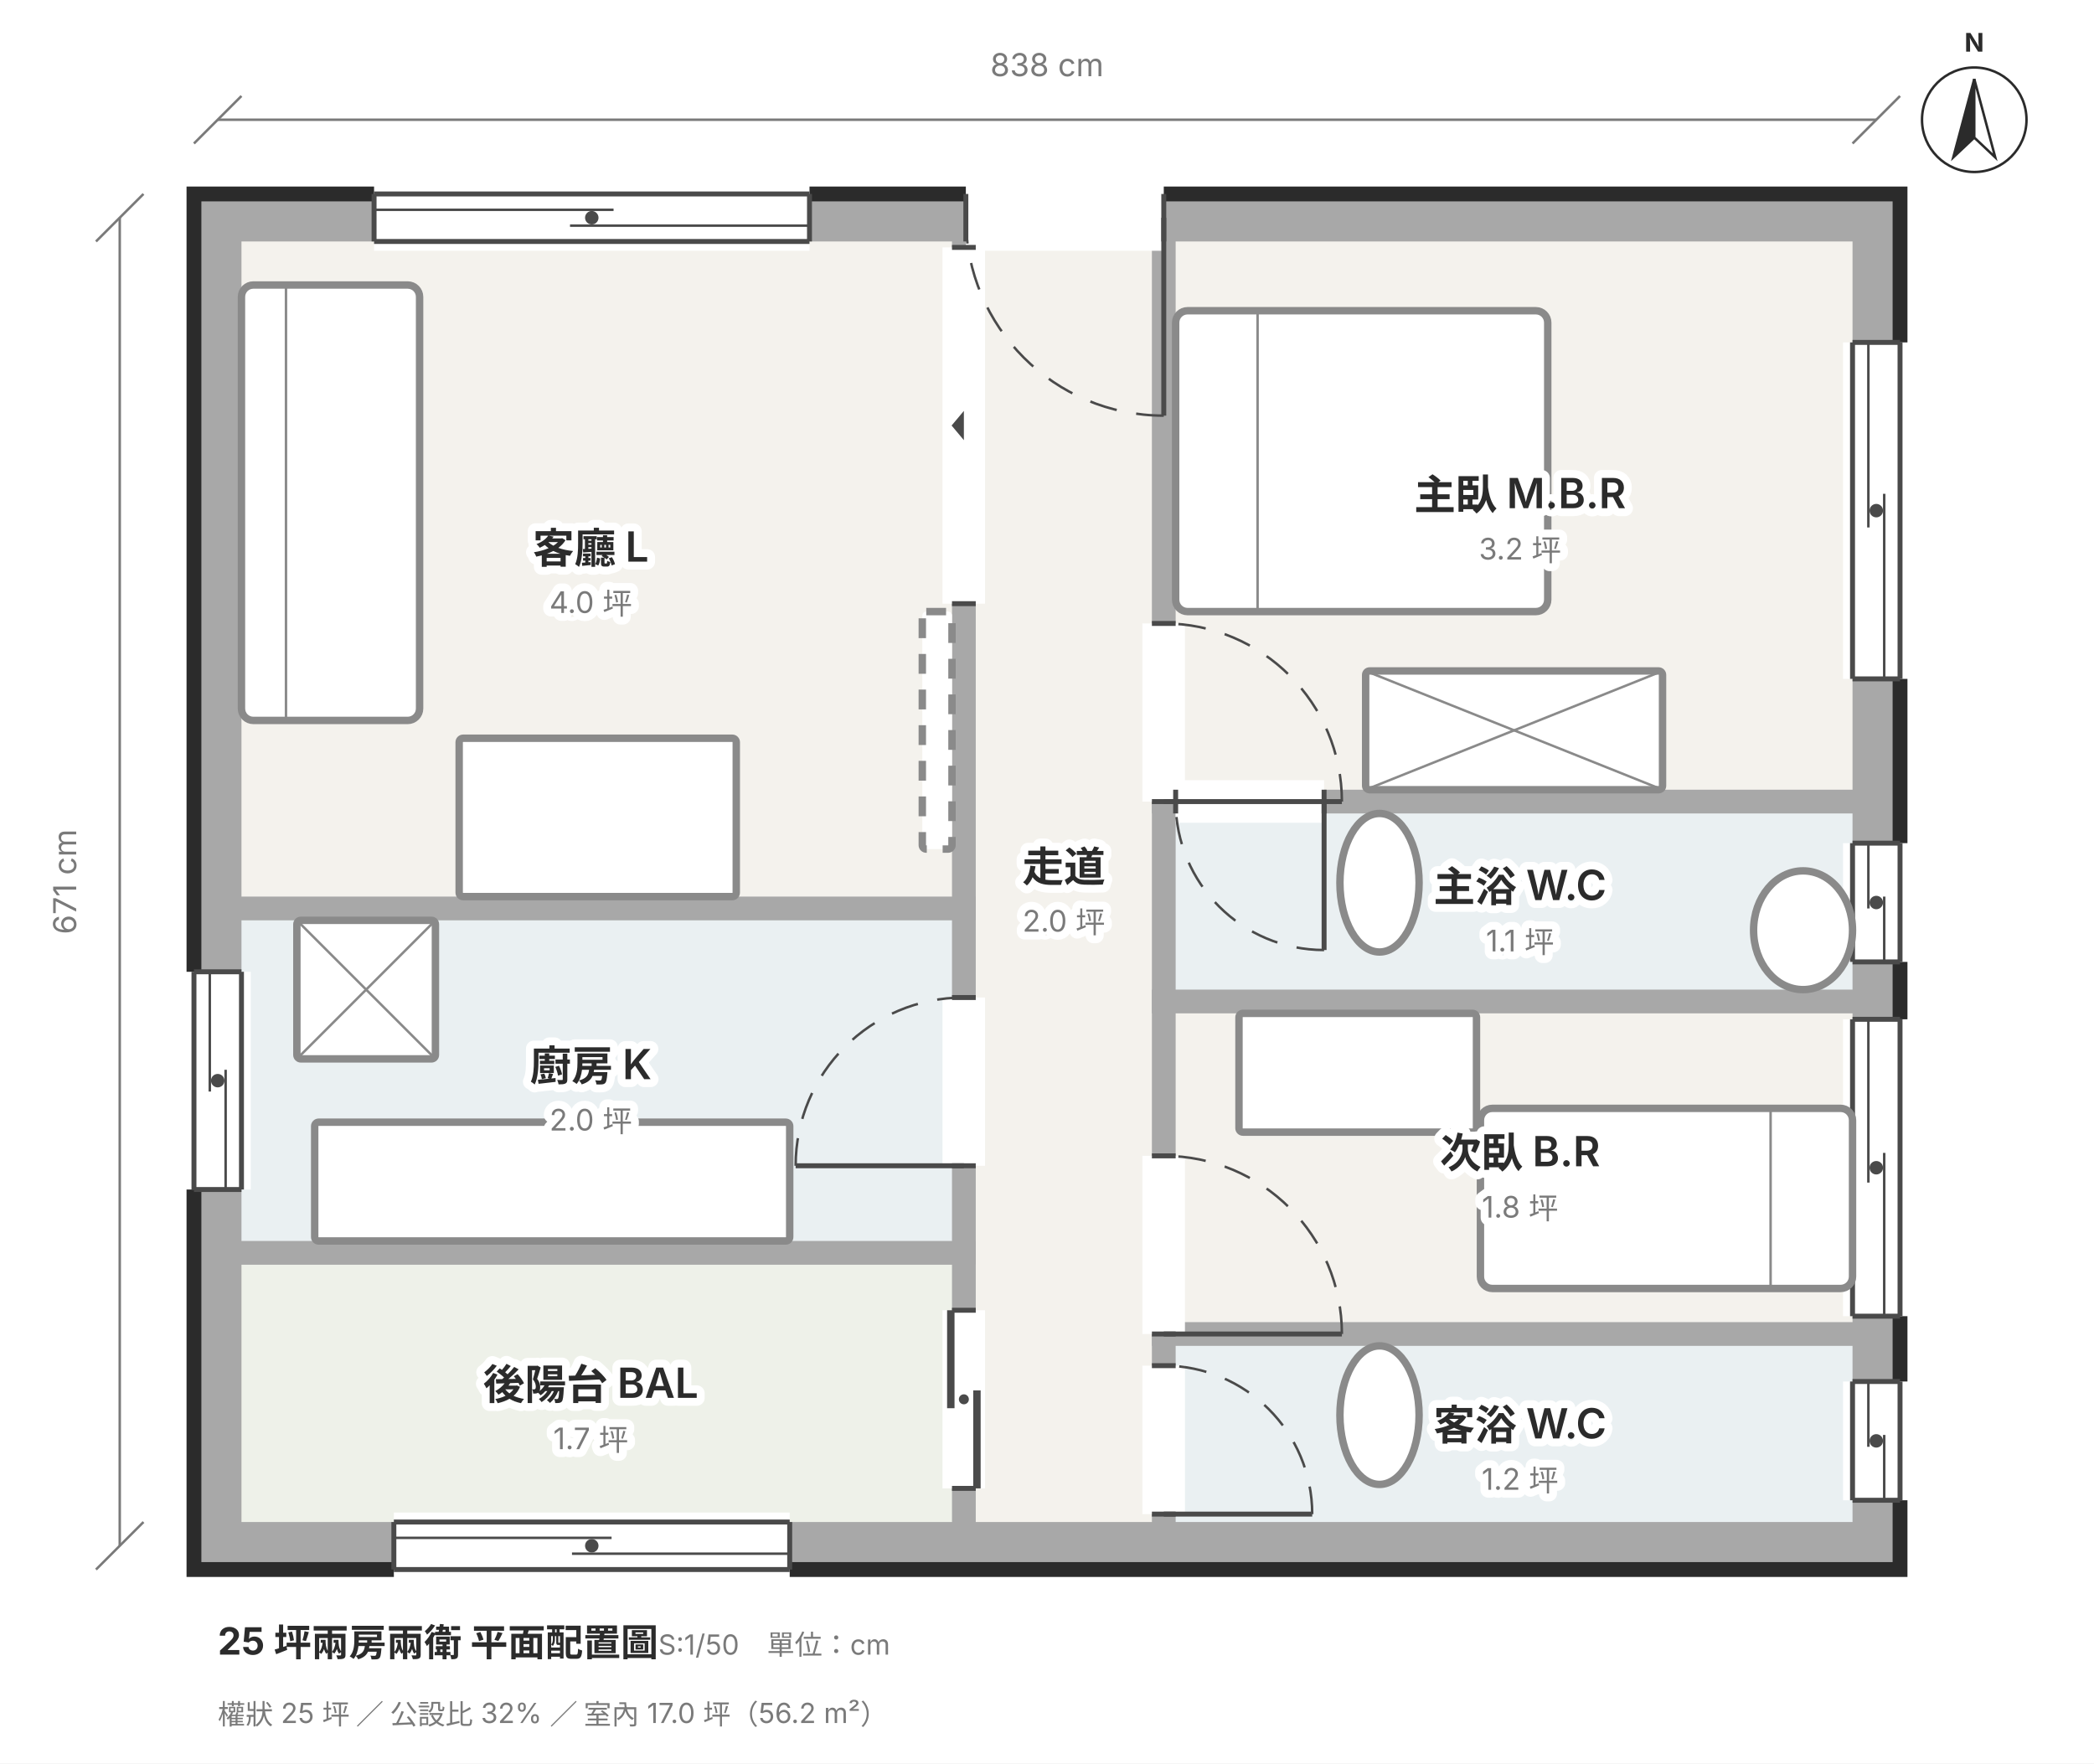
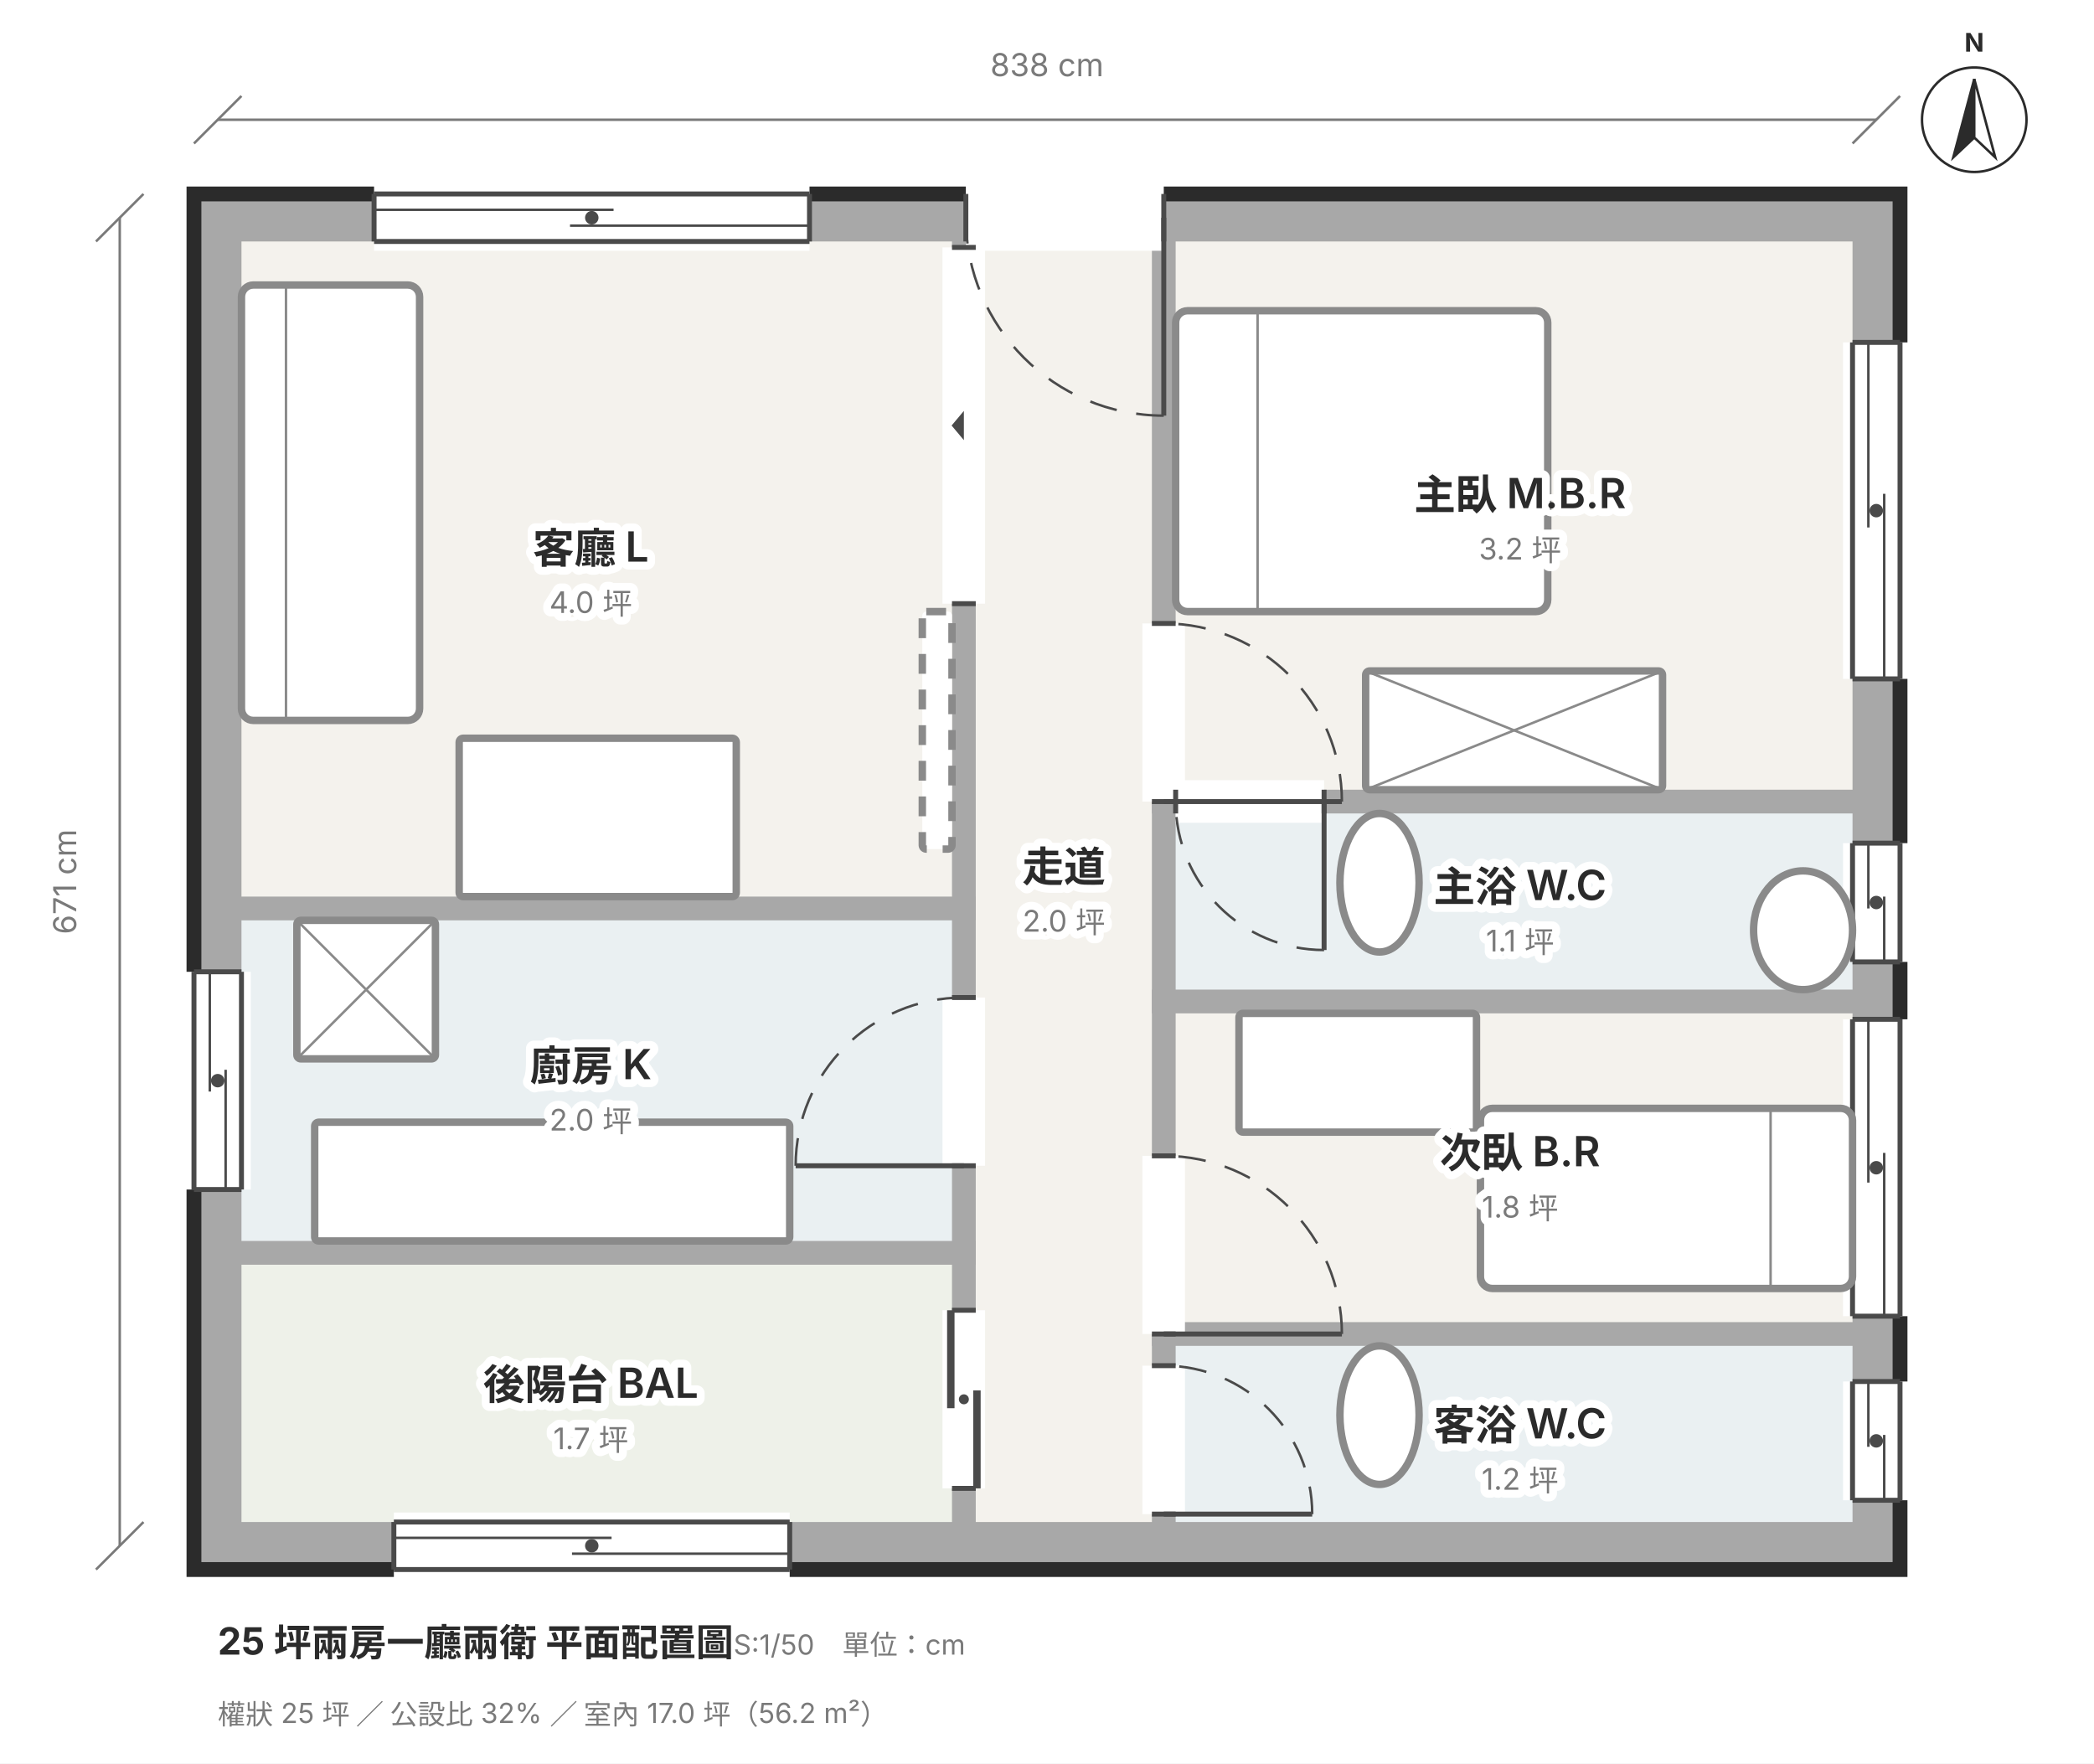
<svg xmlns="http://www.w3.org/2000/svg" viewBox="-110 -110 1058 891" width="100%" font-family="-apple-system, 'Noto Sans TC', sans-serif">
  <rect x="-110" y="-110" width="1058" height="891" fill="#ffffff" />
  <g id="rooms" data-layer="FL">
    <rect id="room-living" data-room-type="living_room" x="0" y="0" width="377" height="349" fill="#f4f2ed" />
    <rect id="room-kitchen" data-room-type="kitchen" x="0" y="349" width="377" height="174" fill="#eaf0f2" />
    <rect id="room-balcony" data-room-type="balcony" x="0" y="523" width="377" height="148" fill="#eef1e9" />
    <rect id="room-hall" data-room-type="hallway" x="377" y="0" width="101" height="671" fill="#f4f2ed" />
    <rect id="room-master" data-room-type="master_bedroom" x="478" y="0" width="360" height="295" fill="#f4f2ed" />
    <rect id="room-bath-m" data-room-type="bathroom" x="478" y="295" width="360" height="101" fill="#eaf0f2" />
    <rect id="room-bed2" data-room-type="bedroom" x="478" y="396" width="360" height="168" fill="#f4f2ed" />
    <rect id="room-bath-g" data-room-type="bathroom" x="478" y="564" width="360" height="107" fill="#eaf0f2" />
  </g>
  <g id="walls" data-layer="WL">
    <rect id="wall-001" data-wall-type="exterior" x="-12.0" y="-12.0" width="862.0" height="24.0" fill="#a8a8a8" />
    <rect id="wall-002" data-wall-type="exterior" x="-12.0" y="659.0" width="862.0" height="24.0" fill="#a8a8a8" />
    <rect id="wall-003" data-wall-type="exterior" x="-12.0" y="-12.0" width="24.0" height="695.0" fill="#a8a8a8" />
    <rect id="wall-004" data-wall-type="exterior" x="826.0" y="-12.0" width="24.0" height="695.0" fill="#a8a8a8" />
    <rect id="wall-005" data-wall-type="interior" x="371.0" y="-6.0" width="12.0" height="683.0" fill="#a8a8a8" />
    <rect id="wall-006" data-wall-type="interior" x="472.0" y="-6.0" width="12.0" height="683.0" fill="#a8a8a8" />
    <rect id="wall-007" data-wall-type="interior" x="-6.0" y="343.0" width="389.0" height="12.0" fill="#a8a8a8" />
    <rect id="wall-008" data-wall-type="interior" x="-6.0" y="517.0" width="389.0" height="12.0" fill="#a8a8a8" />
    <rect id="wall-009" data-wall-type="interior" x="472.0" y="289.0" width="372.0" height="12.0" fill="#a8a8a8" />
    <rect id="wall-010" data-wall-type="interior" x="472.0" y="390.0" width="372.0" height="12.0" fill="#a8a8a8" />
    <rect id="wall-011" data-wall-type="interior" x="472.0" y="558.0" width="372.0" height="12.0" fill="#a8a8a8" />
    <rect x="-12.0" y="-12.0" width="862.0" height="695.0" fill="none" stroke="#2b2b2b" stroke-width="7.50" />
    <rect x="378.0" y="-16.8" width="100.0" height="33.5" fill="#ffffff" />
    <rect x="366.2" y="15.0" width="21.5" height="180.0" fill="#ffffff" />
    <rect x="366.2" y="394.0" width="21.5" height="85.0" fill="#ffffff" />
    <rect x="366.2" y="552.0" width="21.5" height="90.0" fill="#ffffff" />
    <rect x="467.2" y="205.0" width="21.5" height="90.0" fill="#ffffff" />
    <rect x="484.0" y="284.2" width="75.0" height="21.5" fill="#ffffff" />
    <rect x="467.2" y="474.0" width="21.5" height="90.0" fill="#ffffff" />
    <rect x="467.2" y="580.0" width="21.5" height="75.0" fill="#ffffff" />
    <rect x="79.0" y="-16.8" width="220.0" height="33.5" fill="#ffffff" />
    <rect x="-16.8" y="381.0" width="33.5" height="110.0" fill="#ffffff" />
    <rect x="821.2" y="63.0" width="33.5" height="170.0" fill="#ffffff" />
    <rect x="821.2" y="316.0" width="33.5" height="60.0" fill="#ffffff" />
    <rect x="821.2" y="405.0" width="33.5" height="150.0" fill="#ffffff" />
    <rect x="821.2" y="588.0" width="33.5" height="60.0" fill="#ffffff" />
    <rect x="89.0" y="654.2" width="200.0" height="33.5" fill="#ffffff" />
  </g>
  <g id="doors" data-layer="DR" fill="none" stroke="#4a4a4a">
    <g id="door-entry" data-door-type="single">
      <line x1="378.0" y1="-12.0" x2="378.0" y2="12.0" stroke-width="2.50" />
      <line x1="478.0" y1="-12.0" x2="478.0" y2="12.0" stroke-width="2.50" />
      <line x1="478.0" y1="0.0" x2="478.0" y2="100.0" stroke-width="2.50" />
      <path d="M 478.0 100.0 A 100 100 0 0 1 378.0 0.0" stroke-dasharray="14 10" stroke-width="1.25" />
    </g>
    <g id="door-living" data-door-type="opening">
      <line x1="371.0" y1="15.0" x2="383.0" y2="15.0" stroke-width="2.50" />
      <line x1="371.0" y1="195.0" x2="383.0" y2="195.0" stroke-width="2.50" />
      <polygon points="377.0,97.6 377.0,112.4 370.8,105.0" fill="#4a4a4a" stroke="none" />
    </g>
    <g id="door-kitchen" data-door-type="single">
      <line x1="371.0" y1="394.0" x2="383.0" y2="394.0" stroke-width="2.50" />
      <line x1="371.0" y1="479.0" x2="383.0" y2="479.0" stroke-width="2.50" />
      <line x1="377.0" y1="479.0" x2="292.0" y2="479.0" stroke-width="2.50" />
      <path d="M 292.0 479.0 A 85 85 0 0 1 377.0 394.0" stroke-dasharray="14 10" stroke-width="1.25" />
    </g>
    <g id="door-balcony" data-door-type="sliding">
      <line x1="371.0" y1="552.0" x2="383.0" y2="552.0" stroke-width="2.50" />
      <line x1="371.0" y1="642.0" x2="383.0" y2="642.0" stroke-width="2.50" />
      <line x1="370.4" y1="552.0" x2="370.4" y2="601.5" stroke-width="3.75" />
      <line x1="383.6" y1="592.5" x2="383.6" y2="642.0" stroke-width="3.75" />
      <circle cx="377.0" cy="597.0" r="1.9" fill="#4a4a4a" stroke-width="1.25" />
    </g>
    <g id="door-master" data-door-type="single">
      <line x1="472.0" y1="205.0" x2="484.0" y2="205.0" stroke-width="2.50" />
      <line x1="472.0" y1="295.0" x2="484.0" y2="295.0" stroke-width="2.50" />
      <line x1="478.0" y1="295.0" x2="568.0" y2="295.0" stroke-width="2.50" />
      <path d="M 568.0 295.0 A 90 90 0 0 0 478.0 205.0" stroke-dasharray="14 10" stroke-width="1.25" />
    </g>
    <g id="door-bath-m" data-door-type="single">
      <line x1="484.0" y1="289.0" x2="484.0" y2="301.0" stroke-width="2.50" />
      <line x1="559.0" y1="289.0" x2="559.0" y2="301.0" stroke-width="2.50" />
      <line x1="559.0" y1="295.0" x2="559.0" y2="370.0" stroke-width="2.50" />
      <path d="M 559.0 370.0 A 75 75 0 0 1 484.0 295.0" stroke-dasharray="14 10" stroke-width="1.25" />
    </g>
    <g id="door-bed2" data-door-type="single">
      <line x1="472.0" y1="474.0" x2="484.0" y2="474.0" stroke-width="2.50" />
      <line x1="472.0" y1="564.0" x2="484.0" y2="564.0" stroke-width="2.50" />
      <line x1="478.0" y1="564.0" x2="568.0" y2="564.0" stroke-width="2.50" />
      <path d="M 568.0 564.0 A 90 90 0 0 0 478.0 474.0" stroke-dasharray="14 10" stroke-width="1.25" />
    </g>
    <g id="door-bath-g" data-door-type="single">
      <line x1="472.0" y1="580.0" x2="484.0" y2="580.0" stroke-width="2.50" />
      <line x1="472.0" y1="655.0" x2="484.0" y2="655.0" stroke-width="2.50" />
      <line x1="478.0" y1="655.0" x2="553.0" y2="655.0" stroke-width="2.50" />
      <path d="M 553.0 655.0 A 75 75 0 0 0 478.0 580.0" stroke-dasharray="14 10" stroke-width="1.25" />
    </g>
  </g>
  <g id="windows" data-layer="WI" stroke="#4a4a4a" fill="none">
    <g id="win-living" data-window-type="sliding">
      <line x1="79.0" y1="-12.0" x2="299.0" y2="-12.0" stroke-width="2.50" />
      <line x1="79.0" y1="12.0" x2="299.0" y2="12.0" stroke-width="2.50" />
      <line x1="79.0" y1="-12.0" x2="79.0" y2="12.0" stroke-width="2.50" />
      <line x1="299.0" y1="-12.0" x2="299.0" y2="12.0" stroke-width="2.50" />
      <line x1="79.0" y1="-4.0" x2="200.0" y2="-4.0" stroke-width="1.25" />
      <line x1="178.0" y1="4.0" x2="299.0" y2="4.0" stroke-width="1.25" />
      <circle cx="189.0" cy="0.0" r="3.4" fill="#4a4a4a" stroke="none" />
    </g>
    <g id="win-kitchen" data-window-type="sliding">
      <line x1="-12.0" y1="381.0" x2="-12.0" y2="491.0" stroke-width="2.50" />
      <line x1="12.0" y1="381.0" x2="12.0" y2="491.0" stroke-width="2.50" />
      <line x1="-12.0" y1="381.0" x2="12.0" y2="381.0" stroke-width="2.50" />
      <line x1="-12.0" y1="491.0" x2="12.0" y2="491.0" stroke-width="2.50" />
      <line x1="-4.0" y1="381.0" x2="-4.0" y2="441.5" stroke-width="1.25" />
      <line x1="4.0" y1="430.5" x2="4.0" y2="491.0" stroke-width="1.25" />
      <circle cx="0.0" cy="436.0" r="3.4" fill="#4a4a4a" stroke="none" />
    </g>
    <g id="win-master" data-window-type="sliding">
      <line x1="826.0" y1="63.0" x2="826.0" y2="233.0" stroke-width="2.50" />
      <line x1="850.0" y1="63.0" x2="850.0" y2="233.0" stroke-width="2.50" />
      <line x1="826.0" y1="63.0" x2="850.0" y2="63.0" stroke-width="2.50" />
      <line x1="826.0" y1="233.0" x2="850.0" y2="233.0" stroke-width="2.50" />
      <line x1="834.0" y1="63.0" x2="834.0" y2="156.5" stroke-width="1.25" />
      <line x1="842.0" y1="139.5" x2="842.0" y2="233.0" stroke-width="1.25" />
      <circle cx="838.0" cy="148.0" r="3.4" fill="#4a4a4a" stroke="none" />
    </g>
    <g id="win-bath-m" data-window-type="sliding">
      <line x1="826.0" y1="316.0" x2="826.0" y2="376.0" stroke-width="2.50" />
      <line x1="850.0" y1="316.0" x2="850.0" y2="376.0" stroke-width="2.50" />
      <line x1="826.0" y1="316.0" x2="850.0" y2="316.0" stroke-width="2.50" />
      <line x1="826.0" y1="376.0" x2="850.0" y2="376.0" stroke-width="2.50" />
      <line x1="834.0" y1="316.0" x2="834.0" y2="349.0" stroke-width="1.25" />
      <line x1="842.0" y1="343.0" x2="842.0" y2="376.0" stroke-width="1.25" />
      <circle cx="838.0" cy="346.0" r="3.4" fill="#4a4a4a" stroke="none" />
    </g>
    <g id="win-bed2" data-window-type="sliding">
      <line x1="826.0" y1="405.0" x2="826.0" y2="555.0" stroke-width="2.50" />
      <line x1="850.0" y1="405.0" x2="850.0" y2="555.0" stroke-width="2.50" />
      <line x1="826.0" y1="405.0" x2="850.0" y2="405.0" stroke-width="2.50" />
      <line x1="826.0" y1="555.0" x2="850.0" y2="555.0" stroke-width="2.50" />
      <line x1="834.0" y1="405.0" x2="834.0" y2="487.5" stroke-width="1.25" />
      <line x1="842.0" y1="472.5" x2="842.0" y2="555.0" stroke-width="1.25" />
      <circle cx="838.0" cy="480.0" r="3.4" fill="#4a4a4a" stroke="none" />
    </g>
    <g id="win-bath-g" data-window-type="sliding">
      <line x1="826.0" y1="588.0" x2="826.0" y2="648.0" stroke-width="2.50" />
      <line x1="850.0" y1="588.0" x2="850.0" y2="648.0" stroke-width="2.50" />
      <line x1="826.0" y1="588.0" x2="850.0" y2="588.0" stroke-width="2.50" />
      <line x1="826.0" y1="648.0" x2="850.0" y2="648.0" stroke-width="2.50" />
      <line x1="834.0" y1="588.0" x2="834.0" y2="621.0" stroke-width="1.25" />
      <line x1="842.0" y1="615.0" x2="842.0" y2="648.0" stroke-width="1.25" />
      <circle cx="838.0" cy="618.0" r="3.4" fill="#4a4a4a" stroke="none" />
    </g>
    <g id="win-balcony" data-window-type="sliding">
      <line x1="89.0" y1="659.0" x2="289.0" y2="659.0" stroke-width="2.50" />
      <line x1="89.0" y1="683.0" x2="289.0" y2="683.0" stroke-width="2.50" />
      <line x1="89.0" y1="659.0" x2="89.0" y2="683.0" stroke-width="2.50" />
      <line x1="289.0" y1="659.0" x2="289.0" y2="683.0" stroke-width="2.50" />
      <line x1="89.0" y1="667.0" x2="199.0" y2="667.0" stroke-width="1.25" />
      <line x1="179.0" y1="675.0" x2="289.0" y2="675.0" stroke-width="1.25" />
      <circle cx="189.0" cy="671.0" r="3.4" fill="#4a4a4a" stroke="none" />
    </g>
  </g>
  <g id="furniture" fill="#ffffff" stroke="#8a8a8a" stroke-width="1.25">
    <g id="f-sofa" data-furniture-type="sofa" data-layer="FUM">
      <rect x="12" y="34" width="90" height="220" rx="6" stroke-width="3.75" />
      <line x1="34.5" y1="34" x2="34.5" y2="254" />
    </g>
    <g id="f-tv" data-furniture-type="tv" data-layer="FUM">
      <rect x="356" y="199" width="15" height="120" rx="2" stroke-width="3.75" stroke-dasharray="10 8" />
    </g>
    <g id="f-dining" data-furniture-type="dining_table" data-layer="FUM">
      <rect x="122" y="263" width="140" height="80" rx="2" stroke-width="3.75" />
    </g>
    <g id="f-counter" data-furniture-type="kitchen_counter" data-layer="FUF">
      <rect x="49" y="457" width="240" height="60" rx="2" stroke-width="3.75" />
    </g>
    <g id="f-fridge" data-furniture-type="refrigerator" data-layer="FUM">
      <rect x="40" y="355" width="70" height="70" rx="2" stroke-width="3.75" />
      <line x1="40" y1="355" x2="110" y2="425" />
      <line x1="110" y1="355" x2="40" y2="425" />
    </g>
    <g id="f-bed-m" data-furniture-type="bed" data-layer="FUM">
      <rect x="484" y="47" width="188" height="152" rx="6" stroke-width="3.75" />
      <line x1="525.4" y1="47" x2="525.4" y2="199" />
    </g>
    <g id="f-wardrobe-m" data-furniture-type="wardrobe" data-layer="FUF">
      <rect x="580" y="229" width="150" height="60" rx="2" stroke-width="3.75" />
      <line x1="580" y1="229" x2="730" y2="289" />
      <line x1="730" y1="229" x2="580" y2="289" />
    </g>
    <g id="f-toilet-m" data-furniture-type="toilet" data-layer="FUF">
      <ellipse cx="587.0" cy="336.0" rx="20.0" ry="35.0" stroke-width="3.75" />
    </g>
    <g id="f-sink-m" data-furniture-type="sink" data-layer="FUF">
      <ellipse cx="801.0" cy="360.0" rx="25.0" ry="30.0" stroke-width="3.75" />
    </g>
    <g id="f-bed-2" data-furniture-type="single_bed" data-layer="FUM">
      <rect x="638" y="450" width="188" height="91" rx="6" stroke-width="3.75" />
      <line x1="784.6" y1="450" x2="784.6" y2="541" />
    </g>
    <g id="f-desk-2" data-furniture-type="desk" data-layer="FUM">
      <rect x="516" y="402" width="120" height="60" rx="2" stroke-width="3.75" />
    </g>
    <g id="f-toilet-g" data-furniture-type="toilet" data-layer="FUF">
      <ellipse cx="587.0" cy="605.0" rx="20.0" ry="35.0" stroke-width="3.75" />
    </g>
  </g>
  <g id="room-labels" data-layer="TE" text-anchor="middle" fill="#2b2b2b" stroke="#ffffff" stroke-width="8" stroke-linejoin="round" paint-order="stroke">
    <text x="188.5" y="174.5" font-size="21" font-weight="600">客廳 L</text>
    <text x="188.5" y="199.7" font-size="15" fill="#7a7a7a">4.0 坪</text>
    <text x="188.5" y="436.0" font-size="21" font-weight="600">廚房 K</text>
    <text x="188.5" y="461.2" font-size="15" fill="#7a7a7a">2.0 坪</text>
    <text x="188.5" y="597.0" font-size="21" font-weight="600">後陽台 BAL</text>
    <text x="188.5" y="622.2" font-size="15" fill="#7a7a7a">1.7 坪</text>
    <text x="427.5" y="335.5" font-size="21" font-weight="600">走道</text>
    <text x="427.5" y="360.7" font-size="15" fill="#7a7a7a">2.0 坪</text>
    <text x="658.0" y="147.5" font-size="21" font-weight="600">主臥 M.B.R</text>
    <text x="658.0" y="172.7" font-size="15" fill="#7a7a7a">3.2 坪</text>
    <text x="658.0" y="345.5" font-size="21" font-weight="600">主浴 W.C</text>
    <text x="658.0" y="370.7" font-size="15" fill="#7a7a7a">1.1 坪</text>
    <text x="658.0" y="480.0" font-size="21" font-weight="600">次臥 B.R</text>
    <text x="658.0" y="505.2" font-size="15" fill="#7a7a7a">1.8 坪</text>
    <text x="658.0" y="617.5" font-size="21" font-weight="600">客浴 W.C</text>
    <text x="658.0" y="642.7" font-size="15" fill="#7a7a7a">1.2 坪</text>
  </g>
  <g id="annotations" data-layer="SI" stroke="#7a7a7a" fill="#7a7a7a" stroke-width="1.25">
    <line x1="0" y1="-49.5" x2="838" y2="-49.5" />
    <line x1="-12.0" y1="-37.5" x2="12.0" y2="-61.5" />
    <line x1="826.0" y1="-37.5" x2="850.0" y2="-61.5" />
    <text x="419.0" y="-71.5" font-size="16" text-anchor="middle" stroke="none">838 cm</text>
    <line x1="-49.5" y1="0" x2="-49.5" y2="671" />
    <line x1="-61.5" y1="12.0" x2="-37.5" y2="-12.0" />
    <line x1="-61.5" y1="683.0" x2="-37.5" y2="659.0" />
    <text x="-71.5" y="335.5" font-size="16" text-anchor="middle" stroke="none" transform="rotate(-90 -71.5 335.5)">671 cm</text>
  </g>
  <g id="north-arrow" stroke="#2b2b2b" stroke-width="1.25">
    <circle cx="887.5" cy="-49.5" r="26.4" fill="#ffffff" />
    <polygon points="887.5,-70.1 876.9,-30.5 887.5,-40.5" fill="#2b2b2b" />
    <polygon points="887.5,-70.1 898.1,-30.5 887.5,-40.5" fill="#ffffff" />
    <text x="887.5" y="-83.9" font-size="13" text-anchor="middle" stroke="none" fill="#2b2b2b" font-weight="700">N</text>
  </g>
-   <text x="0" y="726.0" font-size="19" font-weight="700" fill="#2b2b2b">25 坪兩房兩衛 平面配置圖<tspan font-size="14" font-weight="400" fill="#7a7a7a">　S:1/50　單位：cm</tspan>
+   <text x="0" y="726.0" font-size="19" font-weight="700" fill="#2b2b2b">25 坪兩房一廳兩衛 平面配置圖<tspan font-size="14" font-weight="400" fill="#7a7a7a">　S:1/50　單位：cm</tspan>
  </text>
  <text x="0" y="761.2" font-size="14" fill="#7a7a7a">權狀 25 坪 ／ 公設比 32% ／ 室內 17.0 坪（56.2 m²）</text>
  <g id="hotspots" fill="transparent" stroke="none">
    <rect id="hs-door-entry" data-symbol-id="door_single_swing" data-source="auto_door" x="378" y="-12" width="100" height="24" />
-     <rect id="hs-door-living" data-symbol-id="" data-source="auto_door" x="365" y="15" width="24" height="180" />
+     <rect id="hs-door-living" data-symbol-id="entrance_opening" data-source="auto_door" x="365" y="15" width="24" height="180" />
    <rect id="hs-door-kitchen" data-symbol-id="door_single_swing" data-source="auto_door" x="365" y="394" width="24" height="85" />
-     <rect id="hs-door-balcony" data-symbol-id="" data-source="auto_door" x="365" y="552" width="24" height="90" />
+     <rect id="hs-door-balcony" data-symbol-id="door_sliding" data-source="auto_door" x="365" y="552" width="24" height="90" />
    <rect id="hs-door-master" data-symbol-id="door_single_swing" data-source="auto_door" x="466" y="205" width="24" height="90" />
    <rect id="hs-door-bath-m" data-symbol-id="door_single_swing" data-source="auto_door" x="484" y="283" width="75" height="24" />
    <rect id="hs-door-bed2" data-symbol-id="door_single_swing" data-source="auto_door" x="466" y="474" width="24" height="90" />
    <rect id="hs-door-bath-g" data-symbol-id="door_single_swing" data-source="auto_door" x="466" y="581" width="24" height="75" />
-     <rect id="hs-win-living" data-symbol-id="" data-source="auto_window" x="79" y="-12" width="220" height="24" />
-     <rect id="hs-win-kitchen" data-symbol-id="" data-source="auto_window" x="-12" y="381" width="24" height="110" />
-     <rect id="hs-win-master" data-symbol-id="" data-source="auto_window" x="826" y="63" width="24" height="170" />
-     <rect id="hs-win-bath-m" data-symbol-id="" data-source="auto_window" x="826" y="316" width="24" height="60" />
-     <rect id="hs-win-bed2" data-symbol-id="" data-source="auto_window" x="826" y="405" width="24" height="150" />
-     <rect id="hs-win-bath-g" data-symbol-id="" data-source="auto_window" x="826" y="588" width="24" height="60" />
-     <rect id="hs-win-balcony" data-symbol-id="" data-source="auto_window" x="89" y="659" width="200" height="24" />
-     <circle id="hs-sprinkler-living" data-symbol-id="sprinkler_head_pendent" data-source="manual" cx="192" cy="128" r="14" />
-     <circle id="hs-sprinkler-hall" data-symbol-id="sprinkler_head_pendent" data-source="manual" cx="428" cy="238" r="14" />
-     <circle id="hs-sprinkler-master" data-symbol-id="sprinkler_head_pendent" data-source="manual" cx="655" cy="151" r="14" />
-     <circle id="hs-sprinkler-bed2" data-symbol-id="sprinkler_head_pendent" data-source="manual" cx="655" cy="480" r="14" />
-     <rect id="hs-outlet-living" data-symbol-id="outlet_socket_duplex" data-source="manual" x="15" y="283" width="30" height="20" />
-     <rect id="hs-outlet-master" data-symbol-id="outlet_socket_duplex" data-source="manual" x="486" y="44" width="30" height="20" />
+     <rect id="hs-win-living" data-symbol-id="window" data-source="auto_window" x="79" y="-12" width="220" height="24" />
+     <rect id="hs-win-kitchen" data-symbol-id="window" data-source="auto_window" x="-12" y="381" width="24" height="110" />
+     <rect id="hs-win-master" data-symbol-id="window" data-source="auto_window" x="826" y="63" width="24" height="170" />
+     <rect id="hs-win-bath-m" data-symbol-id="window" data-source="auto_window" x="826" y="316" width="24" height="60" />
+     <rect id="hs-win-bed2" data-symbol-id="window" data-source="auto_window" x="826" y="405" width="24" height="150" />
+     <rect id="hs-win-bath-g" data-symbol-id="window" data-source="auto_window" x="826" y="588" width="24" height="60" />
+     <rect id="hs-win-balcony" data-symbol-id="window" data-source="auto_window" x="89" y="659" width="200" height="24" />
+     <rect id="hs-f-counter" data-symbol-id="kitchen_counter" data-source="auto_furniture" x="49" y="457" width="240" height="60" />
+     <rect id="hs-f-toilet-m" data-symbol-id="toilet" data-source="auto_furniture" x="567" y="301" width="40" height="70" />
+     <rect id="hs-f-sink-m" data-symbol-id="washbasin" data-source="auto_furniture" x="776" y="330" width="50" height="60" />
+     <rect id="hs-f-toilet-g" data-symbol-id="toilet" data-source="auto_furniture" x="567" y="570" width="40" height="70" />
    <rect id="hs-canopy-bed2" data-symbol-id="canopy_rain" data-source="manual" x="789" y="405" width="40" height="150" />
  </g>
</svg>
